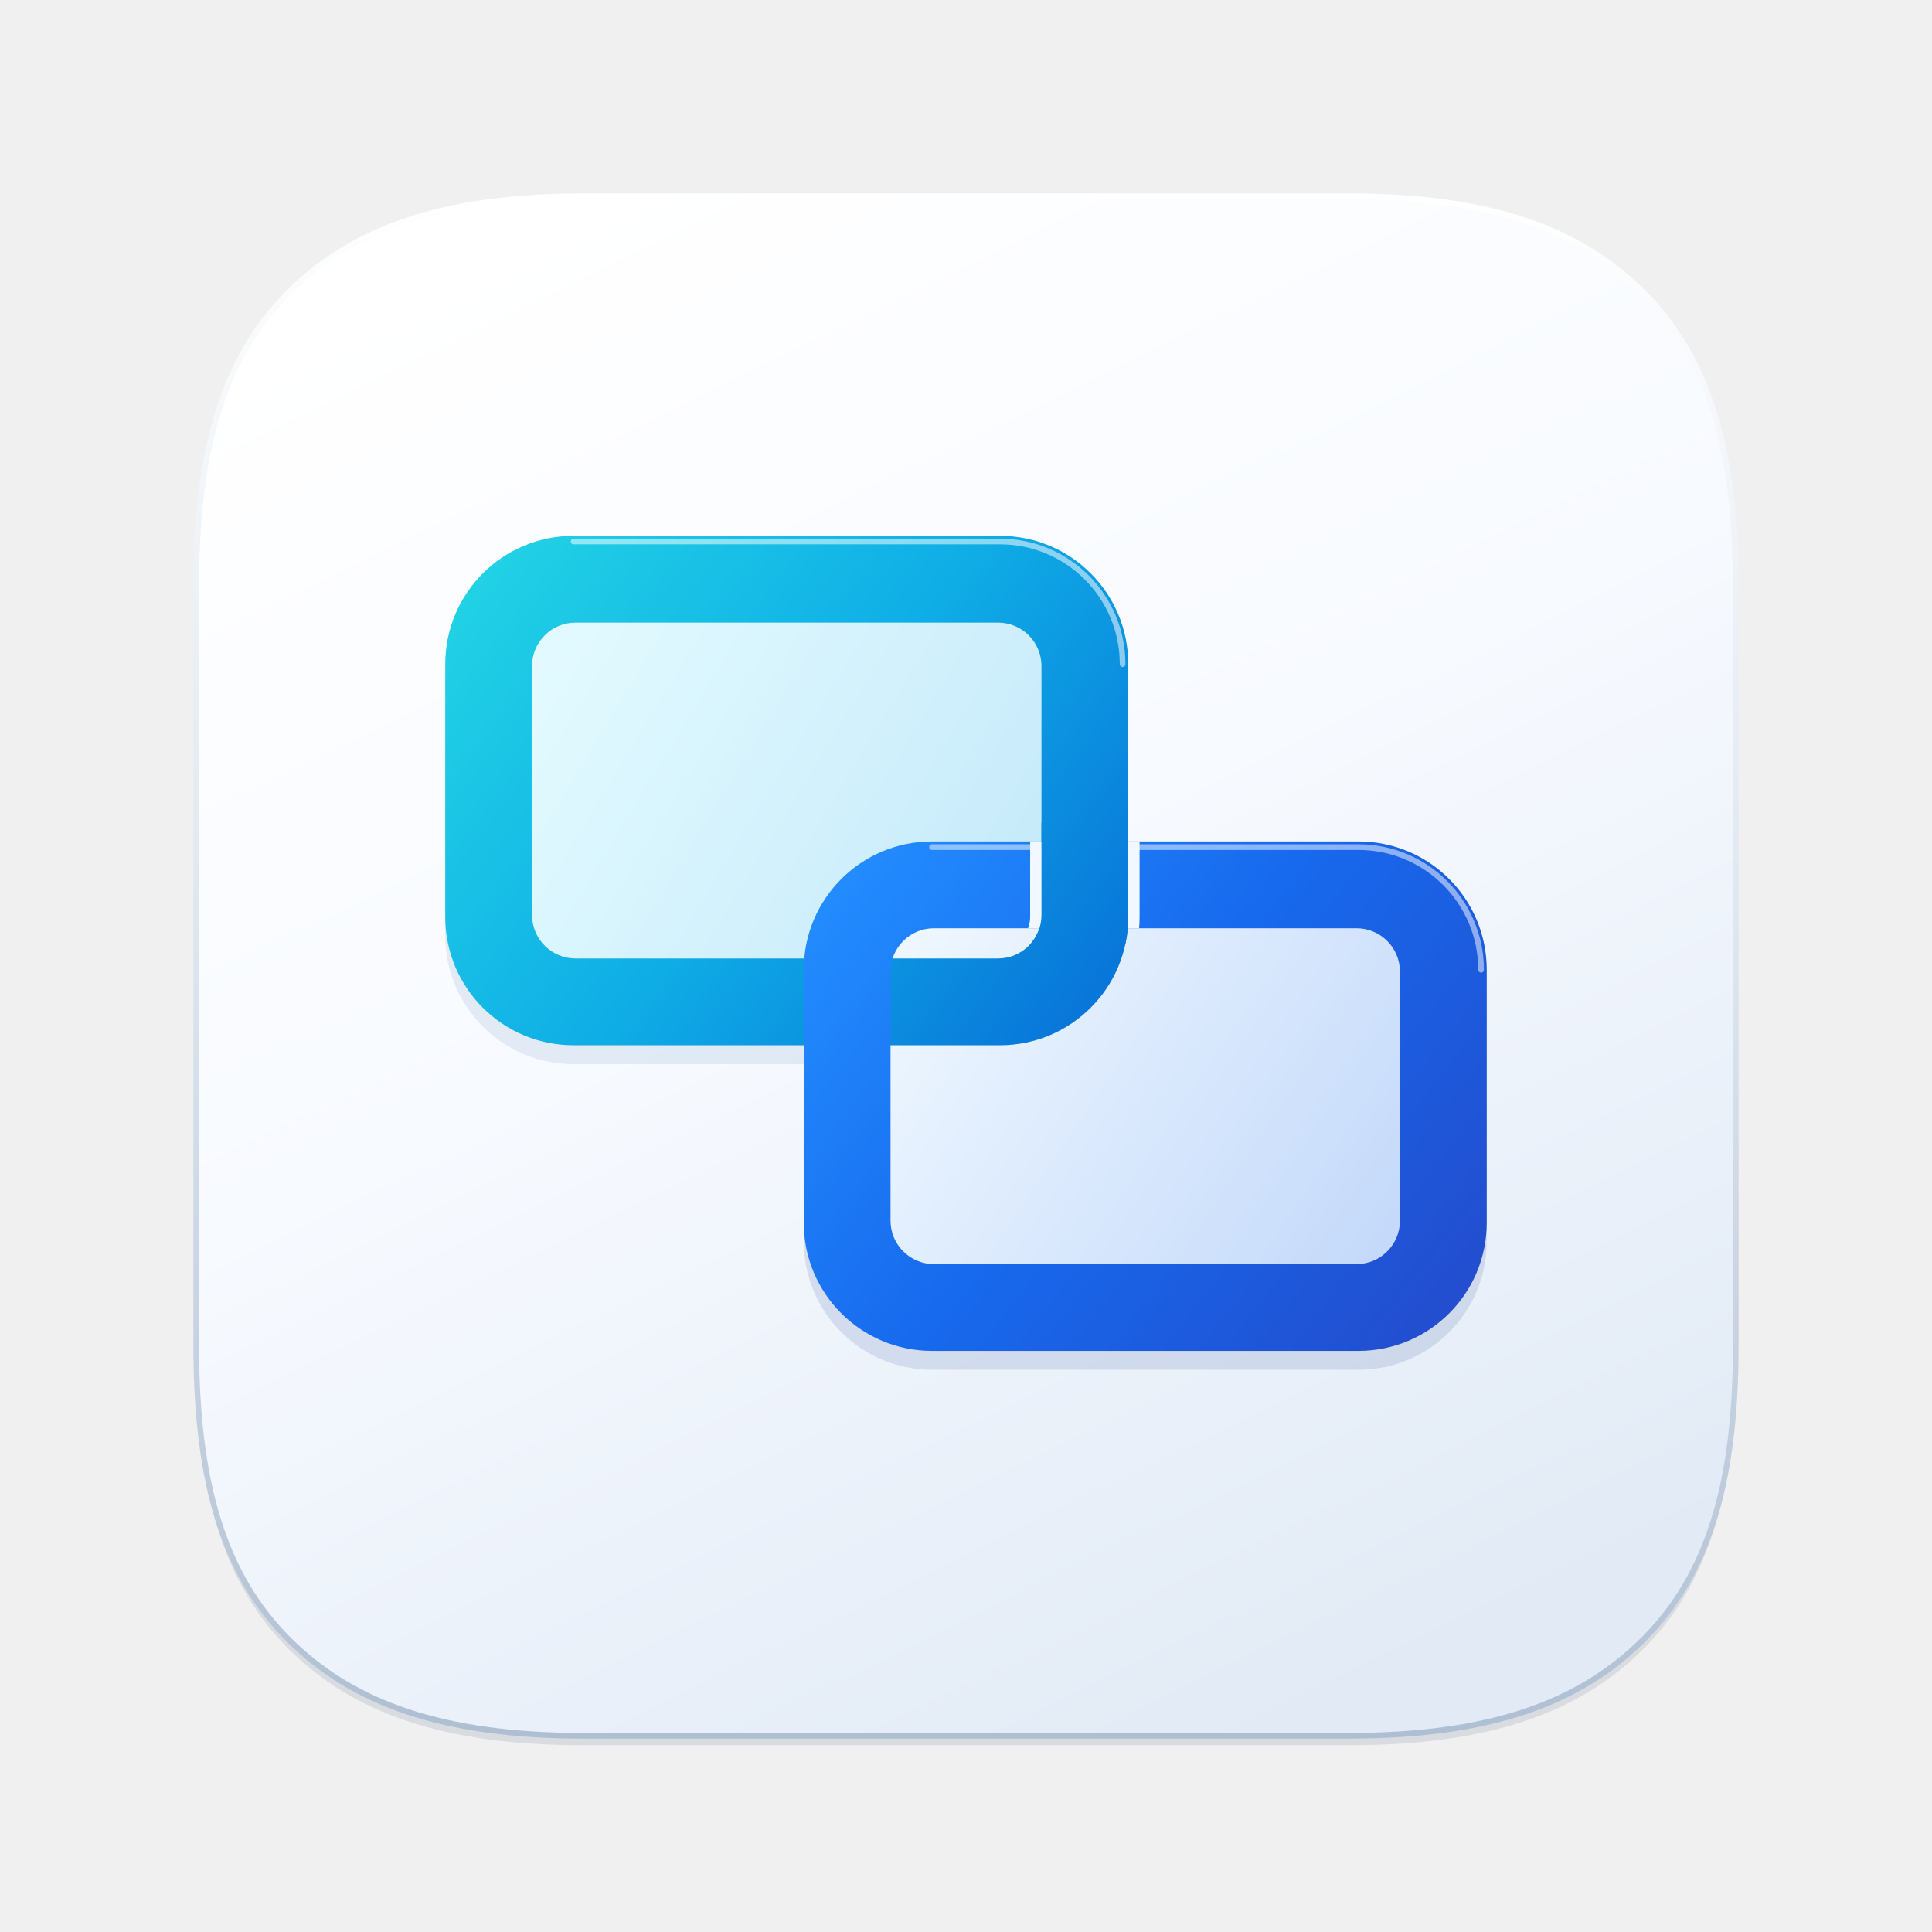
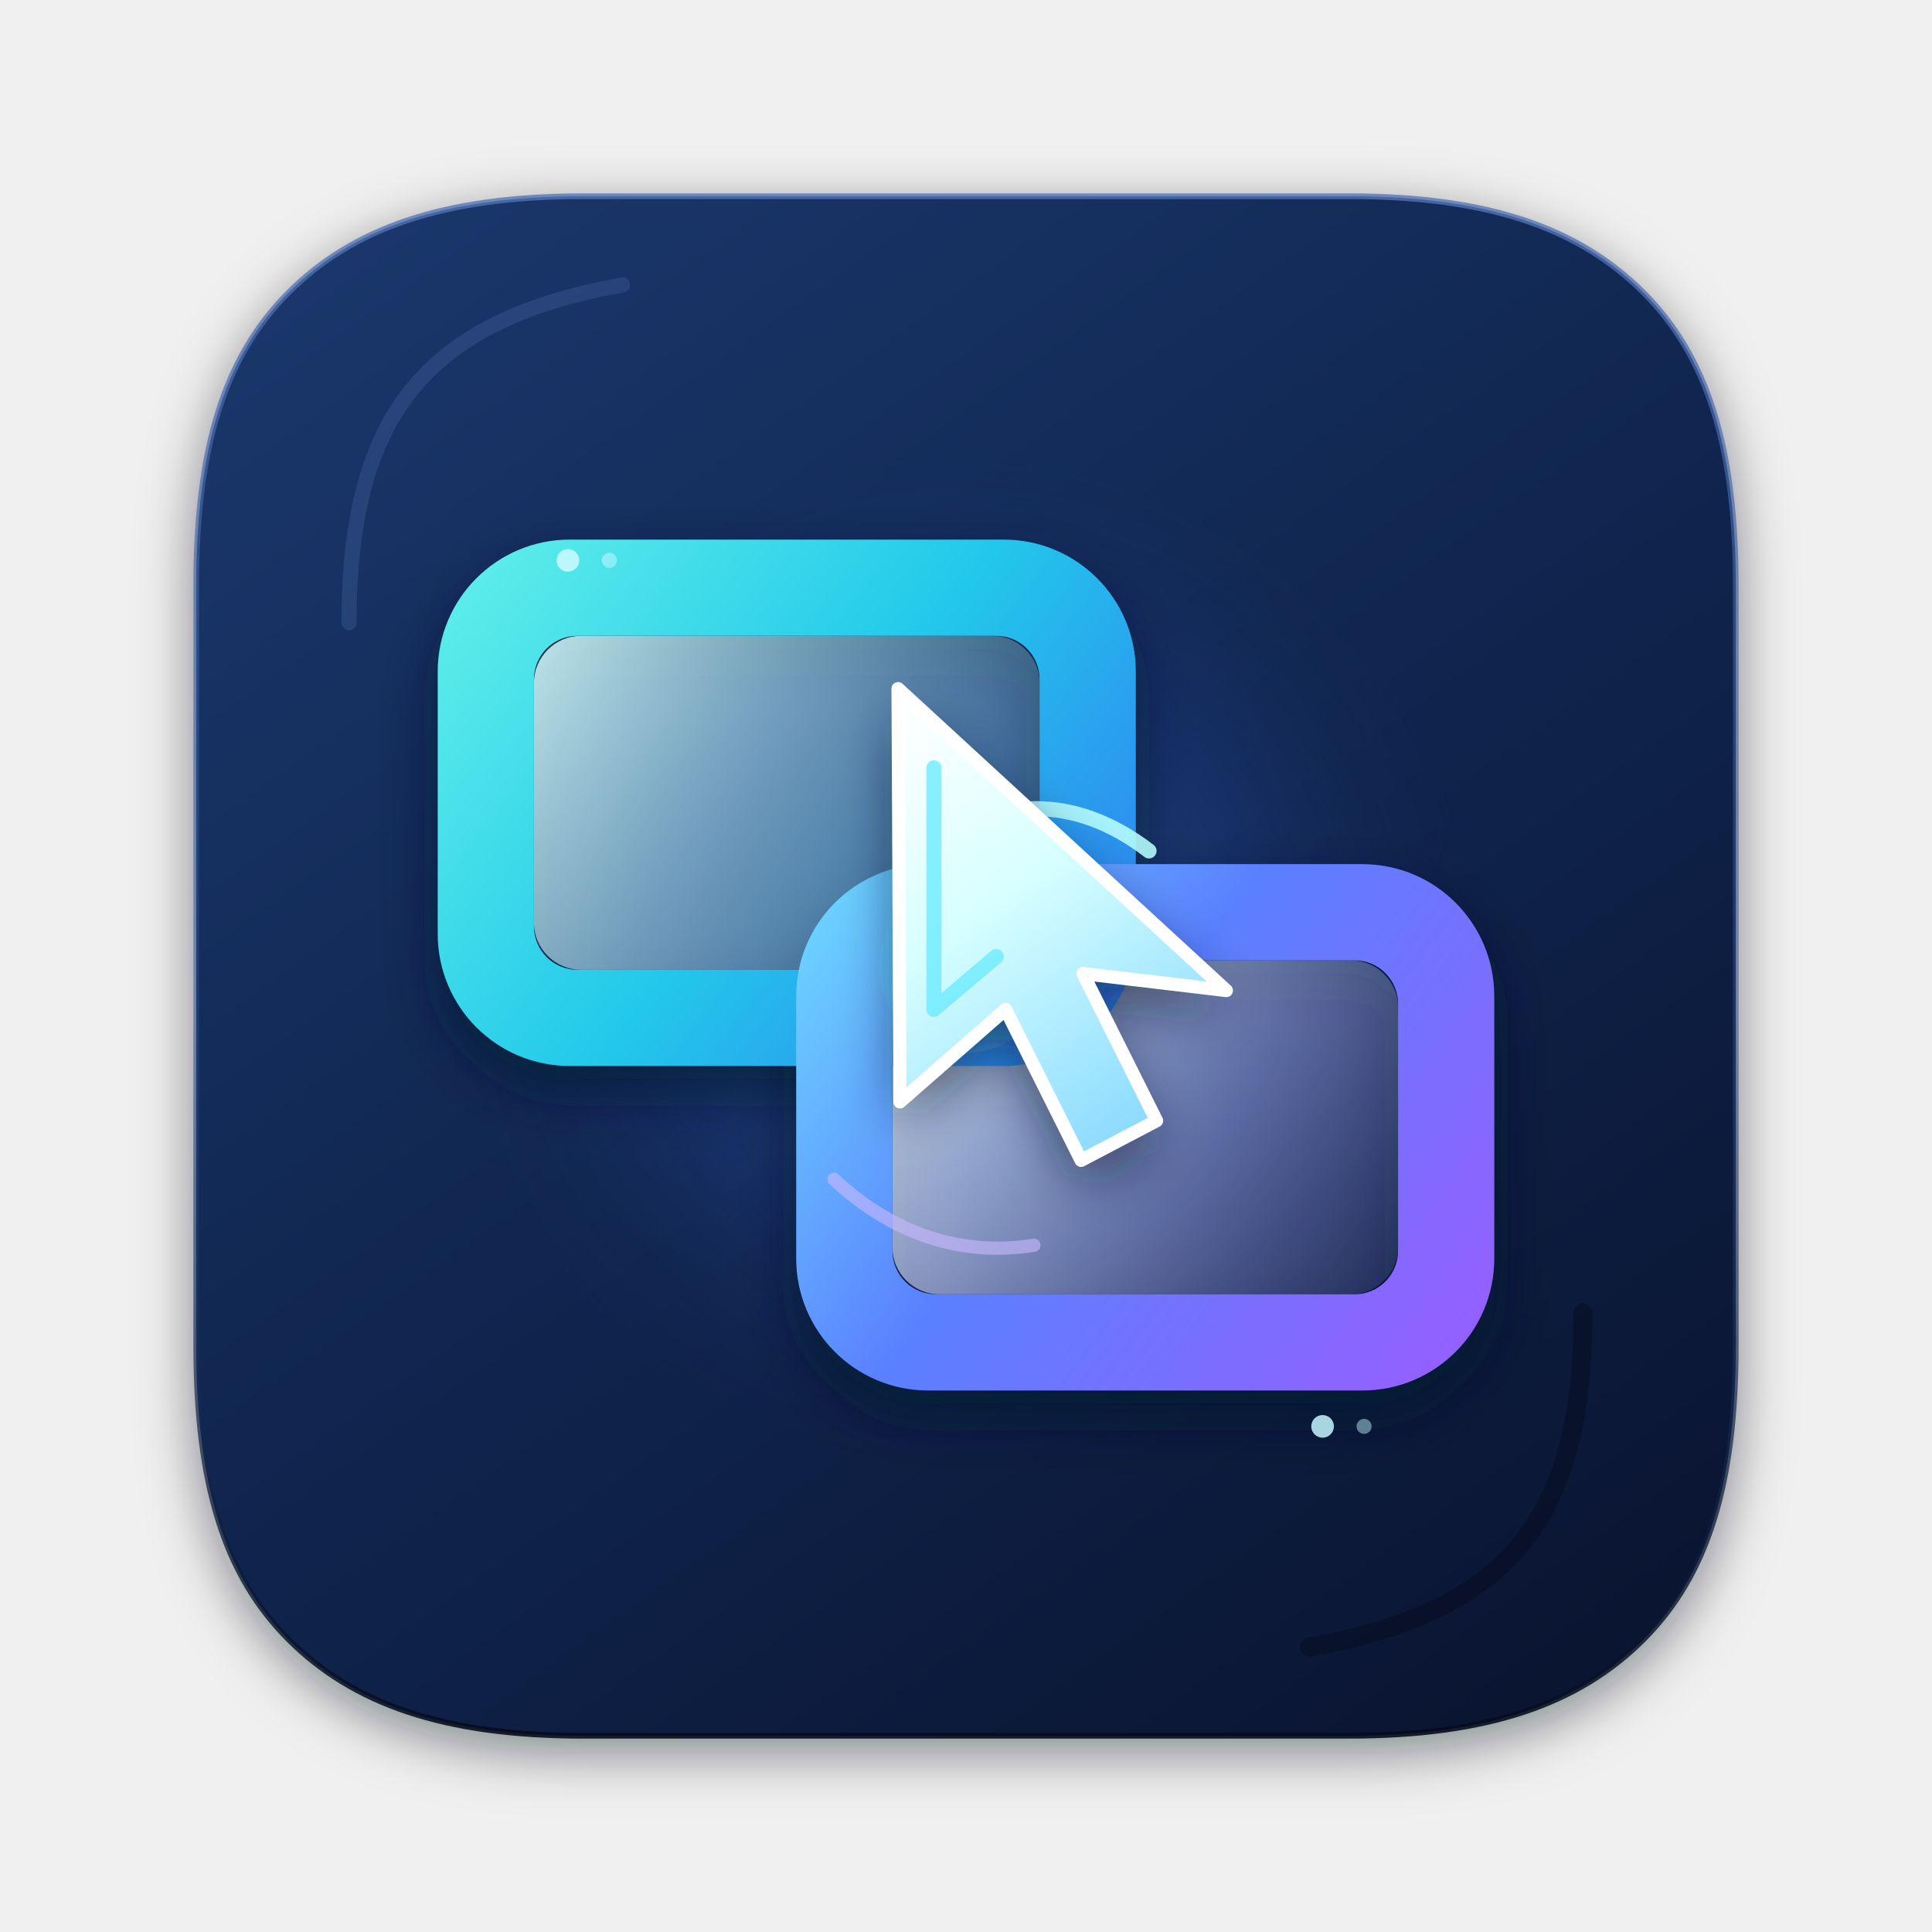
<svg xmlns="http://www.w3.org/2000/svg" width="1024" height="1024" viewBox="0 0 1024 1024" fill="none">
  <defs>
-     <linearGradient id="tile" x1="302" y1="104" x2="700" y2="920" gradientUnits="userSpaceOnUse">
-       <stop stop-color="#FFFFFF" />
-       <stop offset=".46" stop-color="#F7FAFF" />
-       <stop offset="1" stop-color="#E1EAF5" />
+     <linearGradient id="tile" x1="218" y1="94" x2="812" y2="930" gradientUnits="userSpaceOnUse">
+       <stop stop-color="#1A376B" />
+       <stop offset=".48" stop-color="#102650" />
+       <stop offset="1" stop-color="#0A1430" />
    </linearGradient>
    <linearGradient id="tileRim" x1="512" y1="104" x2="512" y2="920" gradientUnits="userSpaceOnUse">
+       <stop stop-color="#5375B8" stop-opacity=".78" />
+       <stop offset=".52" stop-color="#2B4D8D" stop-opacity=".48" />
+       <stop offset="1" stop-color="#050B1D" stop-opacity=".9" />
+     </linearGradient>
+     <linearGradient id="rearFrame" x1="236" y1="286" x2="602" y2="565" gradientUnits="userSpaceOnUse">
+       <stop stop-color="#62F0EA" />
+       <stop offset=".5" stop-color="#22C9EA" />
+       <stop offset="1" stop-color="#3276F3" />
+     </linearGradient>
+     <linearGradient id="frontFrame" x1="428" y1="458" x2="798" y2="734" gradientUnits="userSpaceOnUse">
+       <stop stop-color="#6DDBFF" />
+       <stop offset=".42" stop-color="#5A80FF" />
+       <stop offset="1" stop-color="#9B5CFF" />
+     </linearGradient>
+     <linearGradient id="rearGlass" x1="288" y1="340" x2="548" y2="504" gradientUnits="userSpaceOnUse">
+       <stop stop-color="#D5FFFF" stop-opacity=".86" />
+       <stop offset="1" stop-color="#7BC9EE" stop-opacity=".18" />
+     </linearGradient>
+     <linearGradient id="frontGlass" x1="486" y1="510" x2="748" y2="678" gradientUnits="userSpaceOnUse">
+       <stop stop-color="#E5F4FF" stop-opacity=".82" />
+       <stop offset="1" stop-color="#9B9DFF" stop-opacity=".16" />
+     </linearGradient>
+     <linearGradient id="cursor" x1="475" y1="378" x2="626" y2="595" gradientUnits="userSpaceOnUse">
      <stop stop-color="#FFFFFF" />
-       <stop offset=".5" stop-color="#DCE5EF" />
-       <stop offset="1" stop-color="#AFBFD3" />
+       <stop offset=".42" stop-color="#D7FFFF" />
+       <stop offset="1" stop-color="#86D8FF" />
    </linearGradient>
-     <linearGradient id="rear" x1="252" y1="292" x2="583" y2="543" gradientUnits="userSpaceOnUse">
-       <stop stop-color="#22D3E5" />
-       <stop offset=".5" stop-color="#0FAEE6" />
-       <stop offset="1" stop-color="#0873D9" />
-     </linearGradient>
-     <linearGradient id="front" x1="445" y1="448" x2="779" y2="713" gradientUnits="userSpaceOnUse">
-       <stop stop-color="#238EFF" />
-       <stop offset=".46" stop-color="#1769ED" />
-       <stop offset="1" stop-color="#244BCC" />
-     </linearGradient>
-     <linearGradient id="rearGlass" x1="297" y1="339" x2="538" y2="486" gradientUnits="userSpaceOnUse">
-       <stop stop-color="#E2FAFF" />
-       <stop offset="1" stop-color="#C6EAFA" />
-     </linearGradient>
-     <linearGradient id="frontGlass" x1="486" y1="496" x2="729" y2="659" gradientUnits="userSpaceOnUse">
-       <stop stop-color="#EEF7FF" />
-       <stop offset="1" stop-color="#C5DAFA" />
-     </linearGradient>
+     <radialGradient id="halo" cx="0" cy="0" r="1" gradientTransform="translate(512 510) rotate(90) scale(270)" gradientUnits="userSpaceOnUse">
+       <stop stop-color="#51E7FF" stop-opacity=".32" />
+       <stop offset=".6" stop-color="#4776FF" stop-opacity=".12" />
+       <stop offset="1" stop-color="#243A85" stop-opacity="0" />
+     </radialGradient>
+     <filter id="softShadow" x="-30%" y="-30%" width="160%" height="180%">
+       <feGaussianBlur stdDeviation="15" />
+     </filter>
    <path id="tileShape" d="M309 104H715C789 104 837 121 871 155C905 189 920 237 920 311V713C920 787 905 835 871 869C837 903 789 920 715 920H309C235 920 187 903 153 869C119 835 104 787 104 713V311C104 237 119 189 153 155C187 121 235 104 309 104Z" />
-     <path id="rearFrame" fill-rule="evenodd" d="M304 284H530C567.6 284 598 314.4 598 352V486C598 523.6 567.6 554 530 554H304C266.4 554 236 523.6 236 486V352C236 314.4 266.4 284 304 284ZM305 330C292.3 330 282 340.3 282 353V485C282 497.7 292.3 508 305 508H529C541.7 508 552 497.7 552 485V353C552 340.3 541.7 330 529 330H305Z" />
-     <path id="frontFrame" fill-rule="evenodd" d="M494 446H720C757.6 446 788 476.4 788 514V648C788 685.6 757.6 716 720 716H494C456.4 716 426 685.6 426 648V514C426 476.4 456.4 446 494 446ZM495 492C482.3 492 472 502.3 472 515V647C472 659.7 482.3 670 495 670H719C731.7 670 742 659.7 742 647V515C742 502.3 731.7 492 719 492H495Z" />
-     <clipPath id="frontInk">
-       <use href="#frontFrame" />
-     </clipPath>
-     <clipPath id="crossing">
-       <rect x="534" y="436" width="76" height="64" />
+     <path id="rearFramePath" fill-rule="evenodd" d="M302 286H532C570.7 286 602 317.3 602 356V495C602 533.7 570.7 565 532 565H302C263.3 565 232 533.7 232 495V356C232 317.3 263.3 286 302 286ZM306 337C293.3 337 283 347.3 283 360V491C283 503.7 293.3 514 306 514H528C540.7 514 551 503.7 551 491V360C551 347.3 540.7 337 528 337H306Z" />
+     <path id="frontFramePath" fill-rule="evenodd" d="M492 458H722C760.7 458 792 489.3 792 528V667C792 705.7 760.7 737 722 737H492C453.3 737 422 705.7 422 667V528C422 489.3 453.3 458 492 458ZM496 509C483.3 509 473 519.3 473 532V663C473 675.7 483.3 686 496 686H718C730.7 686 741 675.7 741 663V532C741 519.3 730.7 509 718 509H496Z" />
+     <clipPath id="tileClip">
+       <use href="#tileShape" />
    </clipPath>
  </defs>
  <g id="app-tile">
-     <use href="#tileShape" transform="translate(0 5)" fill="#243C5C" opacity=".12" />
+     <use href="#tileShape" transform="translate(0 8)" fill="#020716" opacity=".5" filter="url(#softShadow)" />
    <use href="#tileShape" fill="url(#tile)" />
    <use href="#tileShape" stroke="url(#tileRim)" stroke-width="3" />
+     <path d="M185 330C185 222 224 170 330 151" stroke="#8EB8FF" stroke-opacity=".13" stroke-width="8" stroke-linecap="round" />
+     <path d="M839 696C839 805 800 854 694 873" stroke="#050B1D" stroke-opacity=".48" stroke-width="10" stroke-linecap="round" />
  </g>
-   <g id="center-mark">
-     <use href="#rearFrame" transform="translate(0 10)" fill="#105C9C" opacity=".10" />
-     <use href="#frontFrame" transform="translate(0 10)" fill="#163E91" opacity=".13" />
-     <rect x="280" y="328" width="274" height="182" rx="26" fill="url(#rearGlass)" />
-     <rect x="470" y="490" width="274" height="182" rx="26" fill="url(#frontGlass)" />
-     <use href="#rearFrame" fill="url(#rear)" />
-     <use href="#frontFrame" fill="url(#front)" />
-     <path d="M304 287H530C565.9 287 595 316.1 595 352" stroke="#FFFFFF" stroke-opacity=".52" stroke-width="3" stroke-linecap="round" />
-     <path d="M494 449H720C755.9 449 785 478.1 785 514" stroke="#FFFFFF" stroke-opacity=".50" stroke-width="3" stroke-linecap="round" />
-     <g clip-path="url(#crossing)">
-       <g clip-path="url(#frontInk)">
-         <path d="M530 531C554.9 531 575 510.9 575 486V420" stroke="#F1F8FF" stroke-width="58" />
-       </g>
-       <use href="#rearFrame" fill="url(#rear)" />
+   <g id="center-mark" clip-path="url(#tileClip)">
+     <circle cx="512" cy="510" r="280" fill="url(#halo)" />
+     <use href="#rearFramePath" transform="translate(0 14)" fill="#06172F" opacity=".65" filter="url(#softShadow)" />
+     <use href="#frontFramePath" transform="translate(0 14)" fill="#06152E" opacity=".72" filter="url(#softShadow)" />
+     <rect x="283" y="337" width="268" height="177" rx="25" fill="url(#rearGlass)" />
+     <rect x="473" y="509" width="268" height="177" rx="25" fill="url(#frontGlass)" />
+     <use href="#rearFramePath" fill="url(#rearFrame)" />
+     <use href="#frontFramePath" fill="url(#frontFrame)" />
+     <path d="M490 452C527 421 570 421 609 451" stroke="#B7FFFF" stroke-opacity=".88" stroke-width="8" stroke-linecap="round" />
+     <path d="M442 625C474 655 511 666 548 660" stroke="#C8B8FF" stroke-opacity=".62" stroke-width="7" stroke-linecap="round" />
+     <circle cx="512" cy="512" r="46" fill="#58E7FF" opacity=".2" />
+     <circle cx="512" cy="512" r="22" fill="#E9FFFF" stroke="#54DFFF" stroke-width="7" />
+     <path d="M476 365L650 525L574 516L613 594L573 615L533 535L477 584L476 365Z" fill="#07152F" opacity=".62" transform="translate(0 12)" filter="url(#softShadow)" />
+     <path d="M476 365L650 525L574 516L613 594L573 615L533 535L477 584L476 365Z" fill="url(#cursor)" stroke="#FFFFFF" stroke-width="7" stroke-linejoin="round" />
+     <path d="M495 407L495 535L528 507" stroke="#6DEBFF" stroke-width="8" stroke-linecap="round" stroke-linejoin="round" opacity=".8" />
+     <g fill="#C7F8FF">
+       <circle cx="301" cy="297" r="6" opacity=".9" />
+       <circle cx="323" cy="297" r="4" opacity=".52" />
+       <circle cx="701" cy="756" r="6" opacity=".84" />
+       <circle cx="723" cy="756" r="4" opacity=".46" />
    </g>
  </g>
</svg>
